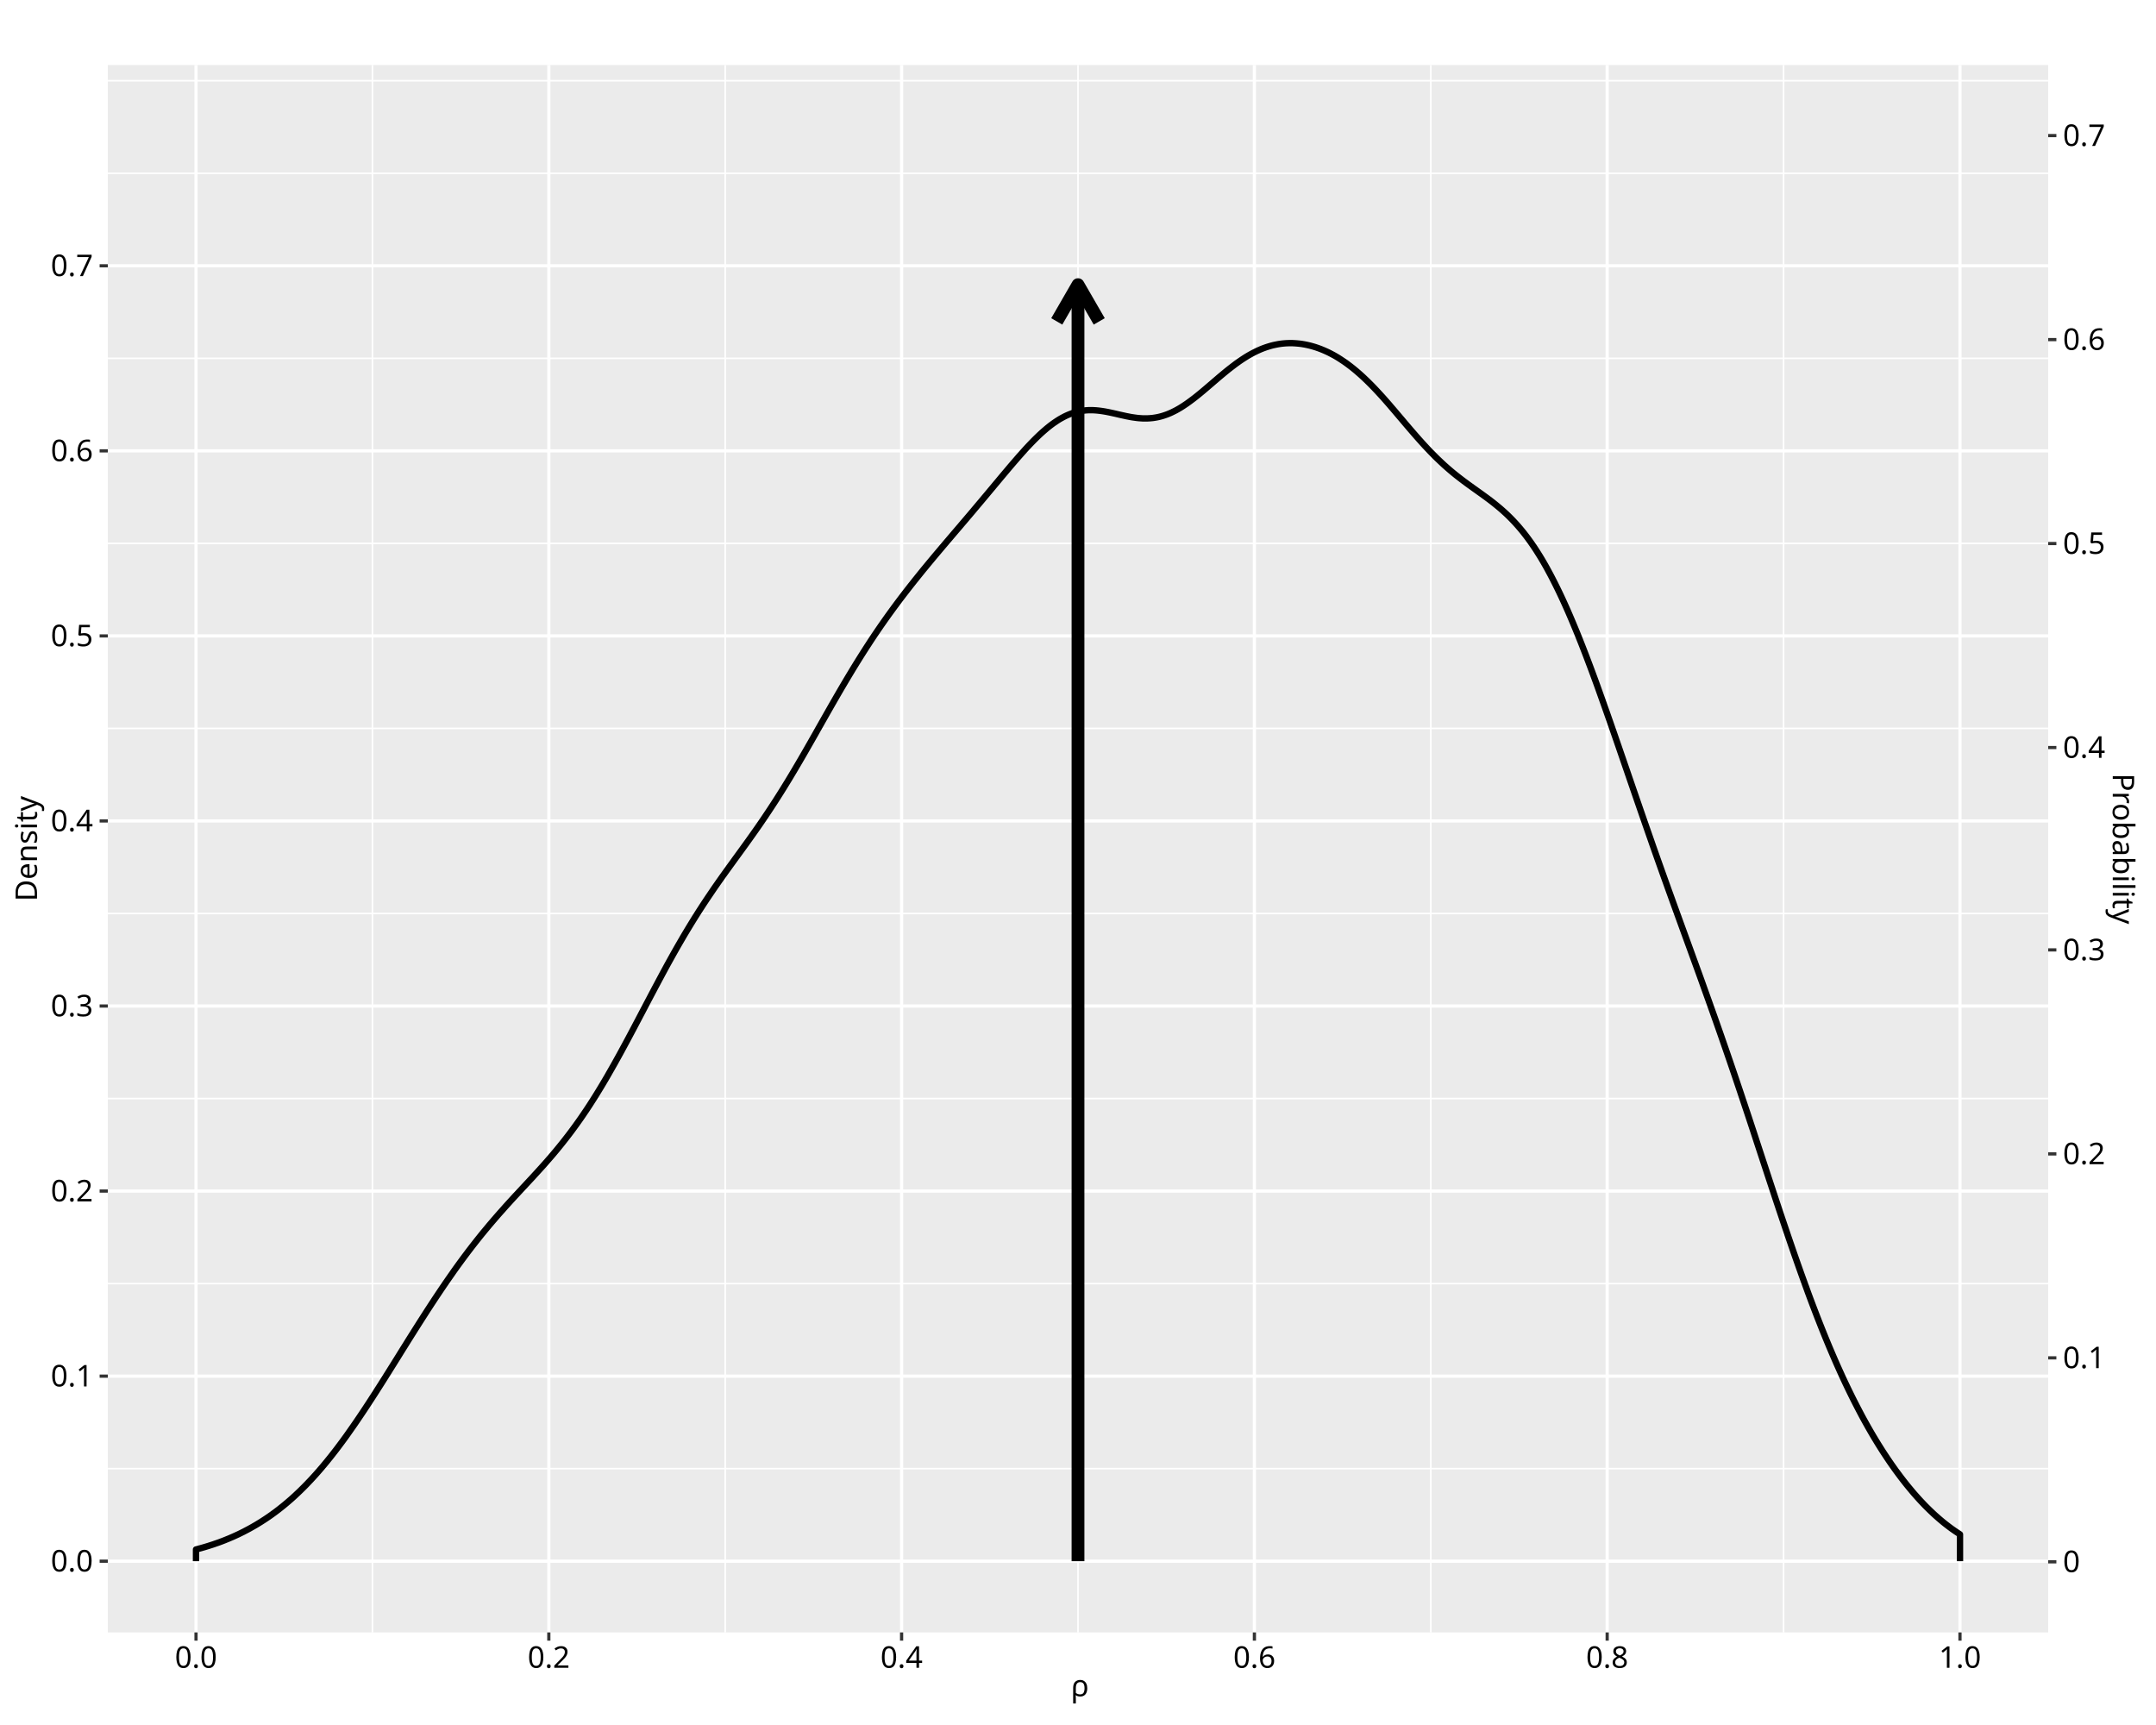
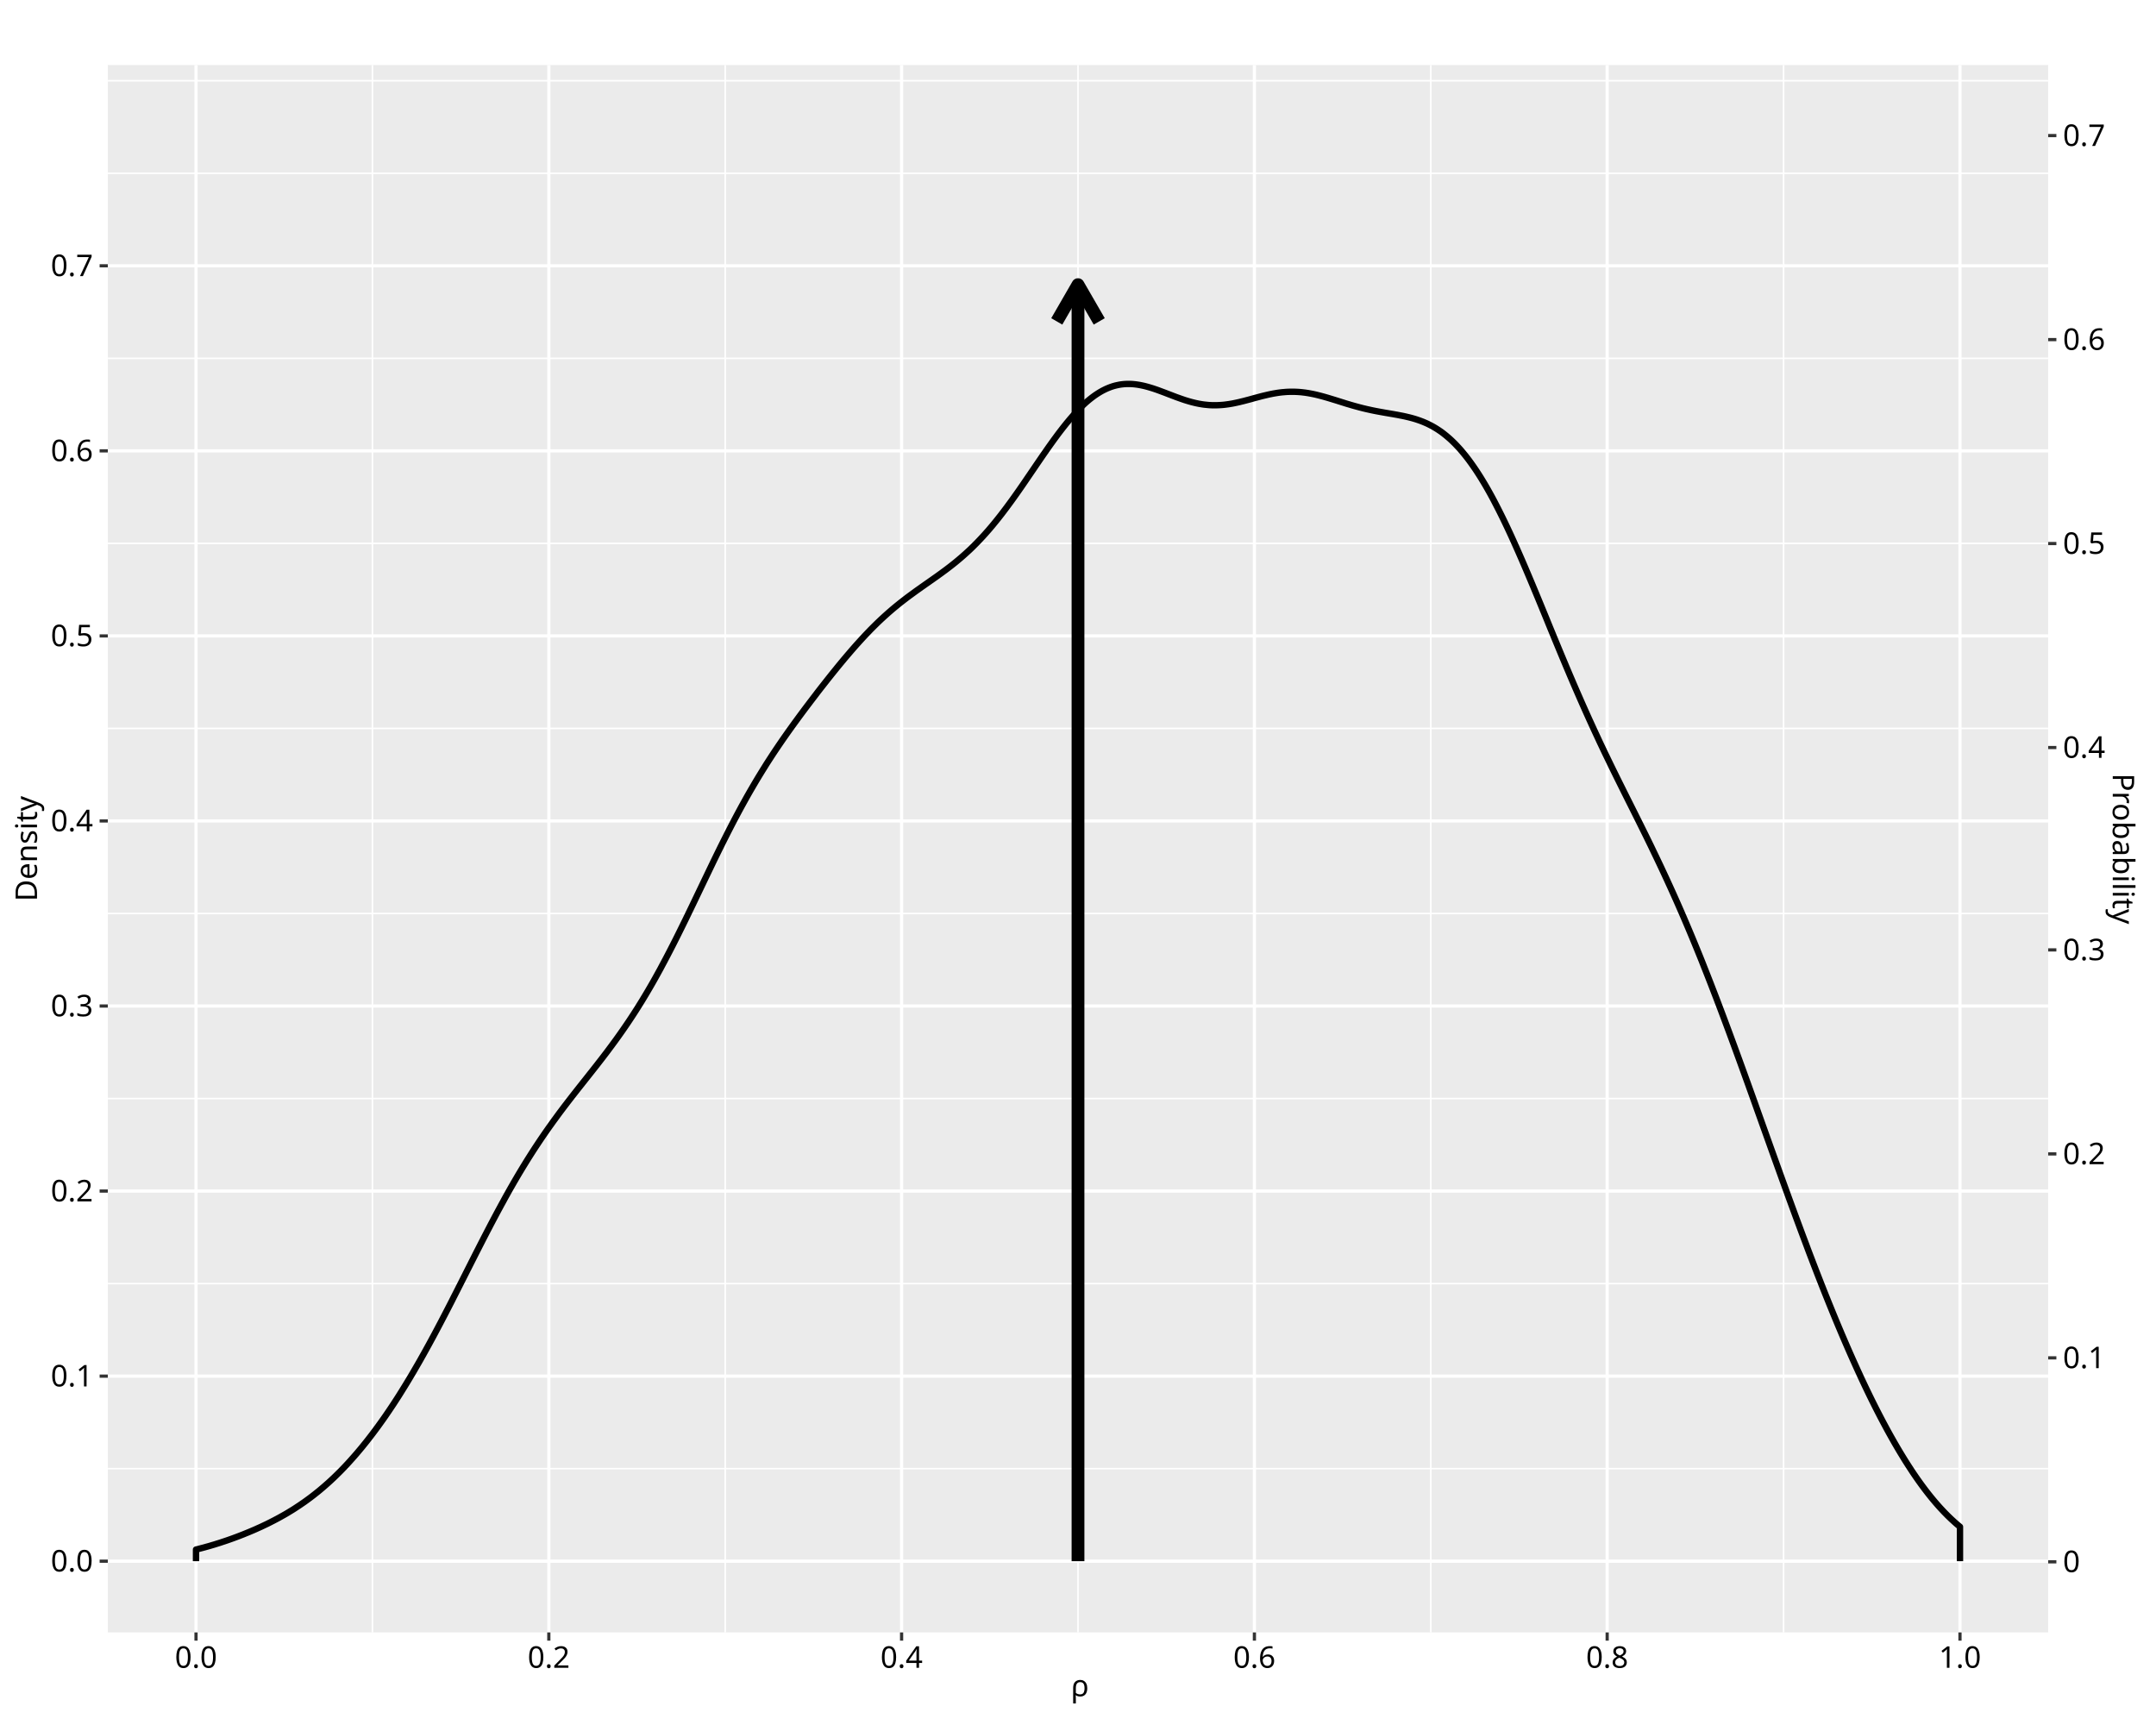
<svg xmlns="http://www.w3.org/2000/svg" class="svglite" data-engine-version="2.0" width="720.00pt" height="576.00pt" viewBox="0 0 720.00 576.00">
  <defs>
    <style type="text/css">
    .svglite line, .svglite polyline, .svglite polygon, .svglite path, .svglite rect, .svglite circle {
      fill: none;
      stroke: #000000;
      stroke-linecap: round;
      stroke-linejoin: round;
      stroke-miterlimit: 10.00;
    }
  </style>
  </defs>
  <rect width="100%" height="100%" style="stroke: none; fill: #FFFFFF;" />
  <defs>
    <clipPath id="cpMC4wMHw3MjAuMDB8MC4wMHw1NzYuMDA=">
      <rect x="0.00" y="0.00" width="720.00" height="576.00" />
    </clipPath>
  </defs>
  <g clip-path="url(#cpMC4wMHw3MjAuMDB8MC4wMHw1NzYuMDA=)">
    <rect x="0.00" y="0.00" width="720.00" height="576.00" style="stroke-width: 1.07; stroke: #FFFFFF; fill: #FFFFFF;" />
  </g>
  <defs>
    <clipPath id="cpMzYuMDF8NjgzLjk5fDIxLjcxfDU0NS4wOQ==">
      <rect x="36.01" y="21.71" width="647.98" height="523.38" />
    </clipPath>
  </defs>
  <g clip-path="url(#cpMzYuMDF8NjgzLjk5fDIxLjcxfDU0NS4wOQ==)">
    <rect x="36.01" y="21.71" width="647.98" height="523.38" style="stroke-width: 1.07; stroke: none; fill: #EBEBEB;" />
    <polyline points="36.01,490.40 683.99,490.40 " style="stroke-width: 0.53; stroke: #FFFFFF; stroke-linecap: butt;" />
    <polyline points="36.01,428.61 683.99,428.61 " style="stroke-width: 0.53; stroke: #FFFFFF; stroke-linecap: butt;" />
    <polyline points="36.01,366.82 683.99,366.82 " style="stroke-width: 0.53; stroke: #FFFFFF; stroke-linecap: butt;" />
    <polyline points="36.01,305.03 683.99,305.03 " style="stroke-width: 0.53; stroke: #FFFFFF; stroke-linecap: butt;" />
    <polyline points="36.01,243.23 683.99,243.23 " style="stroke-width: 0.53; stroke: #FFFFFF; stroke-linecap: butt;" />
    <polyline points="36.01,181.44 683.99,181.44 " style="stroke-width: 0.53; stroke: #FFFFFF; stroke-linecap: butt;" />
    <polyline points="36.01,119.65 683.99,119.65 " style="stroke-width: 0.53; stroke: #FFFFFF; stroke-linecap: butt;" />
    <polyline points="36.01,57.86 683.99,57.86 " style="stroke-width: 0.53; stroke: #FFFFFF; stroke-linecap: butt;" />
    <polyline points="36.01,26.96 683.99,26.96 " style="stroke-width: 0.53; stroke: #FFFFFF; stroke-linecap: butt;" />
    <polyline points="124.37,545.09 124.37,21.71 " style="stroke-width: 0.53; stroke: #FFFFFF; stroke-linecap: butt;" />
    <polyline points="242.19,545.09 242.19,21.71 " style="stroke-width: 0.53; stroke: #FFFFFF; stroke-linecap: butt;" />
    <polyline points="360.00,545.09 360.00,21.71 " style="stroke-width: 0.53; stroke: #FFFFFF; stroke-linecap: butt;" />
    <polyline points="477.81,545.09 477.81,21.71 " style="stroke-width: 0.53; stroke: #FFFFFF; stroke-linecap: butt;" />
    <polyline points="595.63,545.09 595.63,21.71 " style="stroke-width: 0.53; stroke: #FFFFFF; stroke-linecap: butt;" />
    <polyline points="36.01,521.30 683.99,521.30 " style="stroke-width: 1.07; stroke: #FFFFFF; stroke-linecap: butt;" />
    <polyline points="36.01,459.51 683.99,459.51 " style="stroke-width: 1.07; stroke: #FFFFFF; stroke-linecap: butt;" />
    <polyline points="36.01,397.71 683.99,397.71 " style="stroke-width: 1.07; stroke: #FFFFFF; stroke-linecap: butt;" />
    <polyline points="36.01,335.92 683.99,335.92 " style="stroke-width: 1.07; stroke: #FFFFFF; stroke-linecap: butt;" />
    <polyline points="36.01,274.13 683.99,274.13 " style="stroke-width: 1.07; stroke: #FFFFFF; stroke-linecap: butt;" />
    <polyline points="36.01,212.34 683.99,212.34 " style="stroke-width: 1.07; stroke: #FFFFFF; stroke-linecap: butt;" />
    <polyline points="36.01,150.55 683.99,150.55 " style="stroke-width: 1.07; stroke: #FFFFFF; stroke-linecap: butt;" />
    <polyline points="36.01,88.75 683.99,88.75 " style="stroke-width: 1.07; stroke: #FFFFFF; stroke-linecap: butt;" />
    <polyline points="65.46,545.09 65.46,21.71 " style="stroke-width: 1.07; stroke: #FFFFFF; stroke-linecap: butt;" />
    <polyline points="183.28,545.09 183.28,21.71 " style="stroke-width: 1.07; stroke: #FFFFFF; stroke-linecap: butt;" />
    <polyline points="301.09,545.09 301.09,21.71 " style="stroke-width: 1.07; stroke: #FFFFFF; stroke-linecap: butt;" />
    <polyline points="418.91,545.09 418.91,21.71 " style="stroke-width: 1.07; stroke: #FFFFFF; stroke-linecap: butt;" />
    <polyline points="536.72,545.09 536.72,21.71 " style="stroke-width: 1.07; stroke: #FFFFFF; stroke-linecap: butt;" />
    <polyline points="654.54,545.09 654.54,21.71 " style="stroke-width: 1.07; stroke: #FFFFFF; stroke-linecap: butt;" />
-     <polyline points="65.46,521.30 65.46,517.38 66.05,517.23 66.64,517.07 67.23,516.91 67.82,516.74 68.41,516.57 69.00,516.39 69.59,516.21 70.18,516.02 70.77,515.83 71.36,515.64 71.95,515.43 72.54,515.23 73.13,515.02 73.72,514.80 74.31,514.58 74.90,514.35 75.49,514.11 76.08,513.87 76.67,513.63 77.26,513.37 77.85,513.12 78.44,512.85 79.03,512.58 79.62,512.31 80.21,512.02 80.80,511.73 81.39,511.44 81.97,511.13 82.56,510.82 83.15,510.51 83.74,510.18 84.33,509.85 84.92,509.51 85.51,509.17 86.10,508.81 86.69,508.45 87.28,508.08 87.87,507.70 88.46,507.32 89.05,506.93 89.64,506.53 90.23,506.12 90.82,505.70 91.41,505.27 92.00,504.84 92.59,504.39 93.18,503.94 93.77,503.47 94.36,503.00 94.95,502.52 95.54,502.03 96.13,501.53 96.72,501.02 97.31,500.51 97.90,499.98 98.49,499.44 99.07,498.89 99.66,498.34 100.25,497.77 100.84,497.19 101.43,496.61 102.02,496.01 102.61,495.40 103.20,494.78 103.79,494.16 104.38,493.52 104.97,492.87 105.56,492.22 106.15,491.55 106.74,490.87 107.33,490.19 107.92,489.49 108.51,488.78 109.10,488.07 109.69,487.34 110.28,486.61 110.87,485.86 111.46,485.11 112.05,484.35 112.64,483.58 113.23,482.79 113.82,482.00 114.41,481.21 115.00,480.40 115.59,479.59 116.18,478.76 116.76,477.93 117.35,477.09 117.94,476.25 118.53,475.40 119.12,474.54 119.71,473.67 120.30,472.80 120.89,471.92 121.48,471.04 122.07,470.15 122.66,469.25 123.25,468.35 123.84,467.44 124.43,466.53 125.02,465.62 125.61,464.70 126.20,463.77 126.79,462.85 127.38,461.92 127.97,460.99 128.56,460.05 129.15,459.11 129.74,458.18 130.33,457.23 130.92,456.29 131.51,455.35 132.10,454.40 132.69,453.46 133.28,452.51 133.86,451.57 134.45,450.62 135.04,449.68 135.63,448.74 136.22,447.79 136.81,446.85 137.40,445.91 137.99,444.98 138.58,444.04 139.17,443.11 139.76,442.18 140.35,441.25 140.94,440.33 141.53,439.41 142.12,438.49 142.71,437.57 143.30,436.67 143.89,435.76 144.48,434.86 145.07,433.96 145.66,433.07 146.25,432.19 146.84,431.31 147.43,430.43 148.02,429.56 148.61,428.69 149.20,427.84 149.79,426.98 150.38,426.14 150.97,425.30 151.55,424.46 152.14,423.63 152.73,422.81 153.32,422.00 153.91,421.19 154.50,420.39 155.09,419.59 155.68,418.81 156.27,418.02 156.86,417.25 157.45,416.48 158.04,415.72 158.63,414.97 159.22,414.22 159.81,413.48 160.40,412.74 160.99,412.01 161.58,411.29 162.17,410.58 162.76,409.87 163.35,409.16 163.94,408.47 164.53,407.78 165.12,407.09 165.71,406.41 166.30,405.73 166.89,405.06 167.48,404.40 168.07,403.74 168.65,403.08 169.24,402.42 169.83,401.78 170.42,401.13 171.01,400.48 171.60,399.84 172.19,399.20 172.78,398.57 173.37,397.93 173.96,397.30 174.55,396.66 175.14,396.03 175.73,395.39 176.32,394.76 176.91,394.12 177.50,393.49 178.09,392.85 178.68,392.20 179.27,391.56 179.86,390.91 180.45,390.26 181.04,389.61 181.63,388.95 182.22,388.28 182.81,387.61 183.40,386.93 183.99,386.25 184.58,385.56 185.17,384.86 185.76,384.16 186.34,383.45 186.93,382.73 187.52,382.00 188.11,381.26 188.70,380.51 189.29,379.75 189.88,378.99 190.47,378.21 191.06,377.42 191.65,376.62 192.24,375.81 192.83,374.99 193.42,374.16 194.01,373.32 194.60,372.46 195.19,371.59 195.78,370.72 196.37,369.83 196.96,368.93 197.55,368.01 198.14,367.09 198.73,366.16 199.32,365.21 199.91,364.25 200.50,363.28 201.09,362.30 201.68,361.31 202.27,360.31 202.86,359.30 203.44,358.28 204.03,357.25 204.62,356.21 205.21,355.17 205.80,354.11 206.39,353.05 206.98,351.98 207.57,350.90 208.16,349.81 208.75,348.72 209.34,347.63 209.93,346.53 210.52,345.42 211.11,344.31 211.70,343.20 212.29,342.08 212.88,340.96 213.47,339.84 214.06,338.72 214.65,337.60 215.24,336.47 215.83,335.35 216.42,334.23 217.01,333.11 217.60,331.99 218.19,330.88 218.78,329.76 219.37,328.66 219.96,327.55 220.55,326.45 221.13,325.36 221.72,324.27 222.31,323.18 222.90,322.10 223.49,321.03 224.08,319.97 224.67,318.91 225.26,317.86 225.85,316.82 226.44,315.79 227.03,314.77 227.62,313.75 228.21,312.74 228.80,311.74 229.39,310.76 229.98,309.78 230.57,308.81 231.16,307.85 231.75,306.89 232.34,305.95 232.93,305.02 233.52,304.09 234.11,303.18 234.70,302.27 235.29,301.37 235.88,300.48 236.47,299.60 237.06,298.73 237.65,297.86 238.23,297.00 238.82,296.14 239.41,295.30 240.00,294.45 240.59,293.62 241.18,292.78 241.77,291.96 242.36,291.13 242.95,290.31 243.54,289.50 244.13,288.68 244.72,287.87 245.31,287.05 245.90,286.24 246.49,285.43 247.08,284.62 247.67,283.81 248.26,282.99 248.85,282.18 249.44,281.36 250.03,280.54 250.62,279.71 251.21,278.88 251.80,278.05 252.39,277.21 252.98,276.37 253.57,275.52 254.16,274.66 254.75,273.80 255.34,272.93 255.92,272.06 256.51,271.18 257.10,270.29 257.69,269.39 258.28,268.49 258.87,267.58 259.46,266.66 260.05,265.73 260.64,264.80 261.23,263.86 261.82,262.91 262.41,261.95 263.00,260.99 263.59,260.02 264.18,259.04 264.77,258.05 265.36,257.06 265.95,256.06 266.54,255.06 267.13,254.05 267.72,253.04 268.31,252.02 268.90,251.00 269.49,249.97 270.08,248.94 270.67,247.91 271.26,246.87 271.85,245.84 272.44,244.80 273.02,243.76 273.61,242.72 274.20,241.68 274.79,240.64 275.38,239.60 275.97,238.56 276.56,237.52 277.15,236.49 277.74,235.45 278.33,234.43 278.92,233.40 279.51,232.38 280.10,231.36 280.69,230.35 281.28,229.34 281.87,228.34 282.46,227.34 283.05,226.35 283.64,225.37 284.23,224.39 284.82,223.41 285.41,222.45 286.00,221.49 286.59,220.54 287.18,219.60 287.77,218.66 288.36,217.73 288.95,216.81 289.54,215.89 290.13,214.99 290.71,214.09 291.30,213.20 291.89,212.31 292.48,211.44 293.07,210.57 293.66,209.71 294.25,208.85 294.84,208.01 295.43,207.17 296.02,206.34 296.61,205.51 297.20,204.69 297.79,203.88 298.38,203.07 298.97,202.27 299.56,201.48 300.15,200.69 300.74,199.91 301.33,199.13 301.92,198.36 302.51,197.60 303.10,196.84 303.69,196.08 304.28,195.33 304.87,194.59 305.46,193.84 306.05,193.11 306.64,192.37 307.23,191.64 307.81,190.92 308.40,190.19 308.99,189.48 309.58,188.76 310.17,188.05 310.76,187.34 311.35,186.63 311.94,185.92 312.53,185.22 313.12,184.52 313.71,183.82 314.30,183.12 314.89,182.42 315.48,181.73 316.07,181.03 316.66,180.34 317.25,179.65 317.84,178.95 318.43,178.26 319.02,177.57 319.61,176.88 320.20,176.19 320.79,175.50 321.38,174.80 321.97,174.11 322.56,173.42 323.15,172.72 323.74,172.03 324.33,171.33 324.92,170.64 325.50,169.94 326.09,169.24 326.68,168.54 327.27,167.84 327.86,167.14 328.45,166.43 329.04,165.73 329.63,165.03 330.22,164.32 330.81,163.61 331.40,162.91 331.99,162.20 332.58,161.49 333.17,160.79 333.76,160.08 334.35,159.37 334.94,158.67 335.53,157.97 336.12,157.27 336.71,156.57 337.30,155.87 337.89,155.18 338.48,154.49 339.07,153.81 339.66,153.13 340.25,152.45 340.84,151.79 341.43,151.12 342.02,150.47 342.60,149.82 343.19,149.19 343.78,148.56 344.37,147.94 344.96,147.34 345.55,146.74 346.14,146.16 346.73,145.59 347.32,145.03 347.91,144.49 348.50,143.97 349.09,143.46 349.68,142.96 350.27,142.48 350.86,142.02 351.45,141.58 352.04,141.16 352.63,140.76 353.22,140.37 353.81,140.00 354.40,139.66 354.99,139.34 355.58,139.03 356.17,138.75 356.76,138.49 357.35,138.25 357.94,138.03 358.53,137.83 359.12,137.66 359.71,137.50 360.29,137.36 360.88,137.25 361.47,137.16 362.06,137.08 362.65,137.02 363.24,136.98 363.83,136.96 364.42,136.96 365.01,136.97 365.60,137.00 366.19,137.04 366.78,137.10 367.37,137.17 367.96,137.25 368.55,137.34 369.14,137.44 369.73,137.55 370.32,137.67 370.91,137.79 371.50,137.92 372.09,138.05 372.68,138.18 373.27,138.32 373.86,138.46 374.45,138.59 375.04,138.72 375.63,138.85 376.22,138.98 376.81,139.09 377.40,139.21 377.98,139.31 378.57,139.40 379.16,139.48 379.75,139.56 380.34,139.62 380.93,139.66 381.52,139.70 382.11,139.71 382.70,139.71 383.29,139.70 383.88,139.67 384.47,139.62 385.06,139.56 385.65,139.47 386.24,139.37 386.83,139.25 387.42,139.11 388.01,138.95 388.60,138.77 389.19,138.57 389.78,138.36 390.37,138.12 390.96,137.87 391.55,137.59 392.14,137.30 392.73,137.00 393.32,136.67 393.91,136.33 394.50,135.97 395.08,135.60 395.67,135.21 396.26,134.81 396.85,134.39 397.44,133.96 398.03,133.52 398.62,133.08 399.21,132.62 399.80,132.15 400.39,131.67 400.98,131.19 401.57,130.70 402.16,130.20 402.75,129.70 403.34,129.20 403.93,128.69 404.52,128.19 405.11,127.68 405.70,127.17 406.29,126.67 406.88,126.16 407.47,125.66 408.06,125.17 408.65,124.68 409.24,124.19 409.83,123.71 410.42,123.24 411.01,122.78 411.60,122.33 412.19,121.88 412.77,121.44 413.36,121.02 413.95,120.60 414.54,120.20 415.13,119.81 415.72,119.43 416.31,119.06 416.90,118.71 417.49,118.37 418.08,118.05 418.67,117.74 419.26,117.44 419.85,117.15 420.44,116.89 421.03,116.63 421.62,116.39 422.21,116.17 422.80,115.96 423.39,115.77 423.98,115.59 424.57,115.42 425.16,115.27 425.75,115.14 426.34,115.02 426.93,114.91 427.52,114.82 428.11,114.74 428.70,114.68 429.29,114.63 429.87,114.60 430.46,114.58 431.05,114.58 431.64,114.58 432.23,114.61 432.82,114.65 433.41,114.70 434.00,114.76 434.59,114.83 435.18,114.93 435.77,115.03 436.36,115.15 436.95,115.28 437.54,115.42 438.13,115.58 438.72,115.75 439.31,115.93 439.90,116.13 440.49,116.34 441.08,116.56 441.67,116.80 442.26,117.05 442.85,117.31 443.44,117.58 444.03,117.87 444.62,118.18 445.21,118.49 445.80,118.82 446.39,119.16 446.98,119.52 447.56,119.89 448.15,120.28 448.74,120.67 449.33,121.08 449.92,121.51 450.51,121.95 451.10,122.40 451.69,122.86 452.28,123.34 452.87,123.83 453.46,124.34 454.05,124.85 454.64,125.38 455.23,125.92 455.82,126.48 456.41,127.04 457.00,127.62 457.59,128.21 458.18,128.80 458.77,129.41 459.36,130.03 459.95,130.66 460.54,131.30 461.13,131.94 461.72,132.59 462.31,133.25 462.90,133.92 463.49,134.59 464.08,135.27 464.66,135.96 465.25,136.64 465.84,137.33 466.43,138.03 467.02,138.72 467.61,139.42 468.20,140.11 468.79,140.81 469.38,141.51 469.97,142.20 470.56,142.89 471.15,143.58 471.74,144.26 472.33,144.94 472.92,145.62 473.51,146.29 474.10,146.95 474.69,147.61 475.28,148.26 475.87,148.90 476.46,149.54 477.05,150.16 477.64,150.78 478.23,151.38 478.82,151.98 479.41,152.57 480.00,153.15 480.59,153.71 481.18,154.27 481.77,154.82 482.35,155.36 482.94,155.88 483.53,156.40 484.12,156.91 484.71,157.41 485.30,157.90 485.89,158.38 486.48,158.85 487.07,159.31 487.66,159.77 488.25,160.22 488.84,160.67 489.43,161.10 490.02,161.54 490.61,161.97 491.20,162.39 491.79,162.82 492.38,163.24 492.97,163.66 493.56,164.08 494.15,164.50 494.74,164.92 495.33,165.35 495.92,165.78 496.51,166.21 497.10,166.65 497.69,167.09 498.28,167.55 498.87,168.01 499.45,168.48 500.04,168.96 500.63,169.45 501.22,169.95 501.81,170.47 502.40,171.00 502.99,171.54 503.58,172.10 504.17,172.68 504.76,173.28 505.35,173.89 505.94,174.52 506.53,175.17 507.12,175.84 507.71,176.53 508.30,177.24 508.89,177.97 509.48,178.73 510.07,179.51 510.66,180.31 511.25,181.13 511.84,181.98 512.43,182.85 513.02,183.75 513.61,184.68 514.20,185.62 514.79,186.59 515.38,187.59 515.97,188.61 516.56,189.66 517.14,190.73 517.73,191.82 518.32,192.95 518.91,194.10 519.50,195.27 520.09,196.46 520.68,197.68 521.27,198.92 521.86,200.19 522.45,201.48 523.04,202.79 523.63,204.12 524.22,205.48 524.81,206.86 525.40,208.26 525.99,209.68 526.58,211.11 527.17,212.57 527.76,214.05 528.35,215.54 528.94,217.06 529.53,218.58 530.12,220.13 530.71,221.69 531.30,223.26 531.89,224.85 532.48,226.45 533.07,228.06 533.66,229.69 534.24,231.32 534.83,232.97 535.42,234.63 536.01,236.29 536.60,237.96 537.19,239.65 537.78,241.33 538.37,243.02 538.96,244.72 539.55,246.43 540.14,248.13 540.73,249.84 541.32,251.56 541.91,253.27 542.50,254.99 543.09,256.70 543.68,258.42 544.27,260.14 544.86,261.85 545.45,263.57 546.04,265.28 546.63,266.99 547.22,268.70 547.81,270.41 548.40,272.11 548.99,273.81 549.58,275.51 550.17,277.20 550.76,278.89 551.35,280.57 551.93,282.25 552.52,283.93 553.11,285.60 553.70,287.27 554.29,288.93 554.88,290.59 555.47,292.24 556.06,293.89 556.65,295.53 557.24,297.18 557.83,298.81 558.42,300.45 559.01,302.08 559.60,303.71 560.19,305.34 560.78,306.96 561.37,308.59 561.96,310.21 562.55,311.83 563.14,313.45 563.73,315.07 564.32,316.69 564.91,318.31 565.50,319.94 566.09,321.56 566.68,323.19 567.27,324.81 567.86,326.44 568.45,328.08 569.03,329.72 569.62,331.36 570.21,333.00 570.80,334.65 571.39,336.31 571.98,337.97 572.57,339.63 573.16,341.30 573.75,342.98 574.34,344.66 574.93,346.35 575.52,348.05 576.11,349.75 576.70,351.46 577.29,353.17 577.88,354.89 578.47,356.62 579.06,358.35 579.65,360.09 580.24,361.84 580.83,363.59 581.42,365.35 582.01,367.11 582.60,368.88 583.19,370.65 583.78,372.42 584.37,374.20 584.96,375.99 585.55,377.78 586.14,379.57 586.72,381.36 587.31,383.15 587.90,384.95 588.49,386.74 589.08,388.54 589.67,390.33 590.26,392.13 590.85,393.92 591.44,395.71 592.03,397.49 592.62,399.28 593.21,401.06 593.80,402.83 594.39,404.60 594.98,406.36 595.57,408.12 596.16,409.86 596.75,411.60 597.34,413.34 597.93,415.06 598.52,416.77 599.11,418.48 599.70,420.17 600.29,421.85 600.88,423.52 601.47,425.18 602.06,426.82 602.65,428.45 603.24,430.07 603.82,431.68 604.41,433.27 605.00,434.84 605.59,436.40 606.18,437.95 606.77,439.48 607.36,440.99 607.95,442.49 608.54,443.97 609.13,445.43 609.72,446.88 610.31,448.31 610.90,449.73 611.49,451.12 612.08,452.50 612.67,453.87 613.26,455.22 613.85,456.54 614.44,457.85 615.03,459.15 615.62,460.43 616.21,461.69 616.80,462.93 617.39,464.15 617.98,465.36 618.57,466.56 619.16,467.73 619.75,468.89 620.34,470.03 620.93,471.16 621.51,472.27 622.10,473.37 622.69,474.44 623.28,475.50 623.87,476.55 624.46,477.58 625.05,478.60 625.64,479.60 626.23,480.58 626.82,481.55 627.41,482.51 628.00,483.45 628.59,484.38 629.18,485.29 629.77,486.18 630.36,487.07 630.95,487.94 631.54,488.80 632.13,489.64 632.72,490.47 633.31,491.28 633.90,492.08 634.49,492.87 635.08,493.65 635.67,494.41 636.26,495.16 636.85,495.90 637.44,496.62 638.03,497.33 638.61,498.03 639.20,498.72 639.79,499.39 640.38,500.05 640.97,500.70 641.56,501.34 642.15,501.96 642.74,502.58 643.33,503.18 643.92,503.76 644.51,504.34 645.10,504.90 645.69,505.46 646.28,506.00 646.87,506.52 647.46,507.04 648.05,507.54 648.64,508.04 649.23,508.52 649.82,508.99 650.41,509.44 651.00,509.89 651.59,510.33 652.18,510.75 652.77,511.16 653.36,511.56 653.95,511.95 654.54,512.34 654.54,521.30 " style="stroke-width: 2.13; stroke-linecap: butt;" />
+     <polyline points="65.46,521.30 65.46,517.41 66.05,517.27 66.64,517.12 67.23,516.96 67.82,516.81 68.41,516.65 69.00,516.48 69.59,516.32 70.18,516.15 70.77,515.97 71.36,515.80 71.95,515.62 72.54,515.43 73.13,515.25 73.72,515.06 74.31,514.86 74.90,514.67 75.49,514.47 76.08,514.27 76.67,514.06 77.26,513.85 77.85,513.64 78.44,513.42 79.03,513.20 79.62,512.98 80.21,512.75 80.80,512.52 81.39,512.29 81.97,512.05 82.56,511.81 83.15,511.57 83.74,511.32 84.33,511.07 84.92,510.82 85.51,510.56 86.10,510.29 86.69,510.03 87.28,509.76 87.87,509.48 88.46,509.20 89.05,508.92 89.64,508.63 90.23,508.33 90.82,508.03 91.41,507.73 92.00,507.42 92.59,507.11 93.18,506.79 93.77,506.46 94.36,506.13 94.95,505.80 95.54,505.46 96.13,505.11 96.72,504.75 97.31,504.39 97.90,504.03 98.49,503.65 99.07,503.27 99.66,502.88 100.25,502.49 100.84,502.08 101.43,501.68 102.02,501.26 102.61,500.83 103.20,500.40 103.79,499.96 104.38,499.51 104.97,499.05 105.56,498.58 106.15,498.11 106.74,497.63 107.33,497.13 107.92,496.63 108.51,496.12 109.10,495.60 109.69,495.08 110.28,494.54 110.87,493.99 111.46,493.44 112.05,492.87 112.64,492.29 113.23,491.71 113.82,491.12 114.41,490.51 115.00,489.90 115.59,489.27 116.18,488.64 116.76,488.00 117.35,487.34 117.94,486.68 118.53,486.01 119.12,485.33 119.71,484.63 120.30,483.93 120.89,483.22 121.48,482.49 122.07,481.76 122.66,481.02 123.25,480.26 123.84,479.50 124.43,478.73 125.02,477.94 125.61,477.15 126.20,476.35 126.79,475.53 127.38,474.71 127.97,473.88 128.56,473.04 129.15,472.18 129.74,471.32 130.33,470.44 130.92,469.56 131.51,468.67 132.10,467.76 132.69,466.85 133.28,465.93 133.86,465.00 134.45,464.05 135.04,463.10 135.63,462.14 136.22,461.17 136.81,460.19 137.40,459.20 137.99,458.20 138.58,457.19 139.17,456.17 139.76,455.15 140.35,454.12 140.94,453.07 141.53,452.02 142.12,450.96 142.71,449.89 143.30,448.82 143.89,447.73 144.48,446.64 145.07,445.55 145.66,444.44 146.25,443.33 146.84,442.21 147.43,441.09 148.02,439.96 148.61,438.83 149.20,437.69 149.79,436.55 150.38,435.40 150.97,434.25 151.55,433.09 152.14,431.94 152.73,430.78 153.32,429.61 153.91,428.45 154.50,427.28 155.09,426.12 155.68,424.95 156.27,423.78 156.86,422.62 157.45,421.45 158.04,420.29 158.63,419.12 159.22,417.96 159.81,416.81 160.40,415.65 160.99,414.50 161.58,413.35 162.17,412.21 162.76,411.07 163.35,409.94 163.94,408.81 164.53,407.69 165.12,406.58 165.71,405.47 166.30,404.37 166.89,403.28 167.48,402.19 168.07,401.12 168.65,400.05 169.24,398.99 169.83,397.93 170.42,396.89 171.01,395.86 171.60,394.83 172.19,393.82 172.78,392.81 173.37,391.81 173.96,390.83 174.55,389.85 175.14,388.89 175.73,387.93 176.32,386.98 176.91,386.05 177.50,385.12 178.09,384.20 178.68,383.29 179.27,382.40 179.86,381.51 180.45,380.63 181.04,379.76 181.63,378.90 182.22,378.04 182.81,377.20 183.40,376.36 183.99,375.54 184.58,374.71 185.17,373.90 185.76,373.10 186.34,372.30 186.93,371.50 187.52,370.72 188.11,369.93 188.70,369.16 189.29,368.39 189.88,367.62 190.47,366.86 191.06,366.10 191.65,365.34 192.24,364.59 192.83,363.84 193.42,363.09 194.01,362.35 194.60,361.60 195.19,360.86 195.78,360.11 196.37,359.37 196.96,358.62 197.55,357.88 198.14,357.13 198.73,356.38 199.32,355.63 199.91,354.87 200.50,354.11 201.09,353.35 201.68,352.58 202.27,351.81 202.86,351.03 203.44,350.25 204.03,349.46 204.62,348.66 205.21,347.86 205.80,347.05 206.39,346.23 206.98,345.40 207.57,344.56 208.16,343.72 208.75,342.86 209.34,342.00 209.93,341.13 210.52,340.24 211.11,339.35 211.70,338.44 212.29,337.53 212.88,336.60 213.47,335.66 214.06,334.71 214.65,333.75 215.24,332.77 215.83,331.79 216.42,330.79 217.01,329.78 217.60,328.76 218.19,327.73 218.78,326.68 219.37,325.62 219.96,324.55 220.55,323.48 221.13,322.38 221.72,321.28 222.31,320.17 222.90,319.05 223.49,317.91 224.08,316.77 224.67,315.62 225.26,314.46 225.85,313.29 226.44,312.11 227.03,310.92 227.62,309.73 228.21,308.53 228.80,307.33 229.39,306.12 229.98,304.90 230.57,303.68 231.16,302.46 231.75,301.23 232.34,300.00 232.93,298.77 233.52,297.54 234.11,296.31 234.70,295.08 235.29,293.84 235.88,292.62 236.47,291.39 237.06,290.16 237.65,288.94 238.23,287.73 238.82,286.52 239.41,285.31 240.00,284.11 240.59,282.91 241.18,281.73 241.77,280.55 242.36,279.38 242.95,278.21 243.54,277.06 244.13,275.91 244.72,274.77 245.31,273.65 245.90,272.53 246.49,271.42 247.08,270.33 247.67,269.24 248.26,268.17 248.85,267.11 249.44,266.05 250.03,265.01 250.62,263.98 251.21,262.97 251.80,261.96 252.39,260.96 252.98,259.97 253.57,259.00 254.16,258.04 254.75,257.08 255.34,256.14 255.92,255.20 256.51,254.28 257.10,253.37 257.69,252.46 258.28,251.56 258.87,250.67 259.46,249.80 260.05,248.92 260.64,248.06 261.23,247.20 261.82,246.35 262.41,245.51 263.00,244.67 263.59,243.84 264.18,243.02 264.77,242.20 265.36,241.38 265.95,240.58 266.54,239.77 267.13,238.97 267.72,238.17 268.31,237.38 268.90,236.59 269.49,235.81 270.08,235.03 270.67,234.25 271.26,233.48 271.85,232.71 272.44,231.94 273.02,231.17 273.61,230.41 274.20,229.65 274.79,228.90 275.38,228.15 275.97,227.40 276.56,226.65 277.15,225.91 277.74,225.17 278.33,224.44 278.92,223.71 279.51,222.98 280.10,222.26 280.69,221.54 281.28,220.83 281.87,220.12 282.46,219.42 283.05,218.73 283.64,218.04 284.23,217.35 284.82,216.67 285.41,216.00 286.00,215.33 286.59,214.68 287.18,214.03 287.77,213.38 288.36,212.74 288.95,212.11 289.54,211.49 290.13,210.88 290.71,210.27 291.30,209.68 291.89,209.09 292.48,208.51 293.07,207.93 293.66,207.37 294.25,206.81 294.84,206.27 295.43,205.73 296.02,205.20 296.61,204.67 297.20,204.16 297.79,203.65 298.38,203.15 298.97,202.66 299.56,202.18 300.15,201.70 300.74,201.23 301.33,200.77 301.92,200.31 302.51,199.86 303.10,199.41 303.69,198.97 304.28,198.54 304.87,198.11 305.46,197.68 306.05,197.25 306.64,196.83 307.23,196.42 307.81,196.00 308.40,195.59 308.99,195.17 309.58,194.76 310.17,194.35 310.76,193.93 311.35,193.52 311.94,193.10 312.53,192.69 313.12,192.27 313.71,191.84 314.30,191.42 314.89,190.98 315.48,190.55 316.07,190.11 316.66,189.66 317.25,189.21 317.84,188.75 318.43,188.28 319.02,187.81 319.61,187.32 320.20,186.83 320.79,186.33 321.38,185.82 321.97,185.30 322.56,184.77 323.15,184.23 323.74,183.69 324.33,183.13 324.92,182.55 325.50,181.97 326.09,181.38 326.68,180.77 327.27,180.15 327.86,179.52 328.45,178.88 329.04,178.23 329.63,177.56 330.22,176.89 330.81,176.20 331.40,175.50 331.99,174.78 332.58,174.06 333.17,173.33 333.76,172.58 334.35,171.83 334.94,171.06 335.53,170.28 336.12,169.50 336.71,168.70 337.30,167.90 337.89,167.09 338.48,166.27 339.07,165.44 339.66,164.61 340.25,163.77 340.84,162.92 341.43,162.07 342.02,161.21 342.60,160.36 343.19,159.49 343.78,158.63 344.37,157.76 344.96,156.90 345.55,156.03 346.14,155.16 346.73,154.30 347.32,153.44 347.91,152.58 348.50,151.72 349.09,150.88 349.68,150.03 350.27,149.19 350.86,148.36 351.45,147.54 352.04,146.72 352.63,145.92 353.22,145.12 353.81,144.34 354.40,143.57 354.99,142.81 355.58,142.07 356.17,141.33 356.76,140.62 357.35,139.91 357.94,139.23 358.53,138.56 359.12,137.91 359.71,137.28 360.29,136.66 360.88,136.07 361.47,135.50 362.06,134.94 362.65,134.40 363.24,133.89 363.83,133.40 364.42,132.93 365.01,132.48 365.60,132.05 366.19,131.65 366.78,131.27 367.37,130.91 367.96,130.57 368.55,130.26 369.14,129.97 369.73,129.70 370.32,129.46 370.91,129.23 371.50,129.03 372.09,128.85 372.68,128.70 373.27,128.57 373.86,128.45 374.45,128.36 375.04,128.29 375.63,128.24 376.22,128.21 376.81,128.20 377.40,128.21 377.98,128.23 378.57,128.28 379.16,128.34 379.75,128.42 380.34,128.51 380.93,128.62 381.52,128.74 382.11,128.87 382.70,129.02 383.29,129.18 383.88,129.35 384.47,129.53 385.06,129.71 385.65,129.91 386.24,130.11 386.83,130.32 387.42,130.54 388.01,130.76 388.60,130.98 389.19,131.20 389.78,131.43 390.37,131.66 390.96,131.88 391.55,132.11 392.14,132.33 392.73,132.56 393.32,132.77 393.91,132.98 394.50,133.19 395.08,133.39 395.67,133.59 396.26,133.77 396.85,133.95 397.44,134.12 398.03,134.28 398.62,134.43 399.21,134.57 399.80,134.70 400.39,134.82 400.98,134.92 401.57,135.02 402.16,135.10 402.75,135.16 403.34,135.22 403.93,135.27 404.52,135.30 405.11,135.31 405.70,135.32 406.29,135.31 406.88,135.29 407.47,135.26 408.06,135.22 408.65,135.17 409.24,135.10 409.83,135.02 410.42,134.94 411.01,134.84 411.60,134.74 412.19,134.62 412.77,134.50 413.36,134.37 413.95,134.24 414.54,134.09 415.13,133.95 415.72,133.80 416.31,133.64 416.90,133.49 417.49,133.33 418.08,133.17 418.67,133.00 419.26,132.84 419.85,132.69 420.44,132.53 421.03,132.37 421.62,132.22 422.21,132.08 422.80,131.94 423.39,131.80 423.98,131.67 424.57,131.55 425.16,131.43 425.75,131.33 426.34,131.23 426.93,131.14 427.52,131.06 428.11,130.99 428.70,130.94 429.29,130.89 429.87,130.85 430.46,130.83 431.05,130.81 431.64,130.81 432.23,130.82 432.82,130.84 433.41,130.87 434.00,130.91 434.59,130.96 435.18,131.03 435.77,131.10 436.36,131.19 436.95,131.28 437.54,131.39 438.13,131.50 438.72,131.62 439.31,131.75 439.90,131.89 440.49,132.04 441.08,132.19 441.67,132.35 442.26,132.51 442.85,132.68 443.44,132.85 444.03,133.03 444.62,133.21 445.21,133.39 445.80,133.57 446.39,133.75 446.98,133.94 447.56,134.12 448.15,134.31 448.74,134.49 449.33,134.68 449.92,134.86 450.51,135.03 451.10,135.21 451.69,135.38 452.28,135.55 452.87,135.71 453.46,135.87 454.05,136.03 454.64,136.18 455.23,136.33 455.82,136.47 456.41,136.61 457.00,136.74 457.59,136.87 458.18,137.00 458.77,137.12 459.36,137.24 459.95,137.35 460.54,137.46 461.13,137.57 461.72,137.67 462.31,137.78 462.90,137.88 463.49,137.98 464.08,138.08 464.66,138.18 465.25,138.28 465.84,138.39 466.43,138.49 467.02,138.60 467.61,138.72 468.20,138.83 468.79,138.95 469.38,139.08 469.97,139.22 470.56,139.36 471.15,139.51 471.74,139.67 472.33,139.84 472.92,140.02 473.51,140.22 474.10,140.42 474.69,140.64 475.28,140.87 475.87,141.12 476.46,141.38 477.05,141.66 477.64,141.96 478.23,142.27 478.82,142.60 479.41,142.95 480.00,143.32 480.59,143.71 481.18,144.11 481.77,144.54 482.35,145.00 482.94,145.47 483.53,145.97 484.12,146.48 484.71,147.02 485.30,147.59 485.89,148.17 486.48,148.79 487.07,149.42 487.66,150.07 488.25,150.76 488.84,151.47 489.43,152.20 490.02,152.95 490.61,153.73 491.20,154.54 491.79,155.37 492.38,156.22 492.97,157.09 493.56,157.99 494.15,158.91 494.74,159.86 495.33,160.83 495.92,161.82 496.51,162.83 497.10,163.87 497.69,164.93 498.28,166.01 498.87,167.11 499.45,168.23 500.04,169.37 500.63,170.53 501.22,171.71 501.81,172.90 502.40,174.12 502.99,175.35 503.58,176.60 504.17,177.86 504.76,179.14 505.35,180.44 505.94,181.75 506.53,183.07 507.12,184.40 507.71,185.75 508.30,187.10 508.89,188.47 509.48,189.85 510.07,191.24 510.66,192.63 511.25,194.03 511.84,195.44 512.43,196.86 513.02,198.28 513.61,199.70 514.20,201.13 514.79,202.56 515.38,204.00 515.97,205.43 516.56,206.87 517.14,208.30 517.73,209.74 518.32,211.17 518.91,212.61 519.50,214.04 520.09,215.46 520.68,216.89 521.27,218.31 521.86,219.72 522.45,221.13 523.04,222.54 523.63,223.93 524.22,225.33 524.81,226.71 525.40,228.09 525.99,229.46 526.58,230.82 527.17,232.17 527.76,233.52 528.35,234.86 528.94,236.19 529.53,237.51 530.12,238.82 530.71,240.13 531.30,241.42 531.89,242.71 532.48,243.99 533.07,245.26 533.66,246.52 534.24,247.78 534.83,249.02 535.42,250.26 536.01,251.50 536.60,252.72 537.19,253.94 537.78,255.16 538.37,256.37 538.96,257.57 539.55,258.77 540.14,259.96 540.73,261.15 541.32,262.34 541.91,263.52 542.50,264.71 543.09,265.89 543.68,267.07 544.27,268.24 544.86,269.42 545.45,270.60 546.04,271.78 546.63,272.96 547.22,274.14 547.81,275.33 548.40,276.52 548.99,277.71 549.58,278.90 550.17,280.10 550.76,281.31 551.35,282.52 551.93,283.73 552.52,284.96 553.11,286.18 553.70,287.42 554.29,288.66 554.88,289.91 555.47,291.17 556.06,292.44 556.65,293.71 557.24,295.00 557.83,296.29 558.42,297.59 559.01,298.90 559.60,300.22 560.19,301.55 560.78,302.89 561.37,304.24 561.96,305.60 562.55,306.97 563.14,308.35 563.73,309.74 564.32,311.14 564.91,312.55 565.50,313.97 566.09,315.40 566.68,316.84 567.27,318.29 567.86,319.74 568.45,321.21 569.03,322.69 569.62,324.18 570.21,325.67 570.80,327.18 571.39,328.69 571.98,330.22 572.57,331.75 573.16,333.28 573.75,334.83 574.34,336.38 574.93,337.94 575.52,339.51 576.11,341.09 576.70,342.67 577.29,344.25 577.88,345.85 578.47,347.45 579.06,349.05 579.65,350.66 580.24,352.28 580.83,353.89 581.42,355.52 582.01,357.14 582.60,358.77 583.19,360.41 583.78,362.05 584.37,363.69 584.96,365.33 585.55,366.97 586.14,368.62 586.72,370.26 587.31,371.91 587.90,373.56 588.49,375.21 589.08,376.86 589.67,378.51 590.26,380.16 590.85,381.81 591.44,383.46 592.03,385.10 592.62,386.75 593.21,388.39 593.80,390.03 594.39,391.67 594.98,393.31 595.57,394.94 596.16,396.57 596.75,398.19 597.34,399.82 597.93,401.43 598.52,403.04 599.11,404.65 599.70,406.26 600.29,407.85 600.88,409.44 601.47,411.03 602.06,412.61 602.65,414.18 603.24,415.75 603.82,417.31 604.41,418.87 605.00,420.41 605.59,421.95 606.18,423.48 606.77,425.01 607.36,426.52 607.95,428.03 608.54,429.53 609.13,431.02 609.72,432.50 610.31,433.97 610.90,435.43 611.49,436.88 612.08,438.33 612.67,439.76 613.26,441.19 613.85,442.60 614.44,444.00 615.03,445.40 615.62,446.78 616.21,448.15 616.80,449.52 617.39,450.87 617.98,452.21 618.57,453.54 619.16,454.85 619.75,456.16 620.34,457.46 620.93,458.74 621.51,460.01 622.10,461.27 622.69,462.52 623.28,463.76 623.87,464.98 624.46,466.20 625.05,467.40 625.64,468.58 626.23,469.76 626.82,470.92 627.41,472.07 628.00,473.21 628.59,474.33 629.18,475.44 629.77,476.54 630.36,477.63 630.95,478.70 631.54,479.76 632.13,480.80 632.72,481.84 633.31,482.85 633.90,483.86 634.49,484.85 635.08,485.82 635.67,486.79 636.26,487.74 636.85,488.67 637.44,489.59 638.03,490.49 638.61,491.38 639.20,492.26 639.79,493.12 640.38,493.97 640.97,494.80 641.56,495.62 642.15,496.42 642.74,497.21 643.33,497.98 643.92,498.74 644.51,499.48 645.10,500.21 645.69,500.92 646.28,501.62 646.87,502.30 647.46,502.97 648.05,503.62 648.64,504.25 649.23,504.88 649.82,505.48 650.41,506.08 651.00,506.65 651.59,507.22 652.18,507.76 652.77,508.30 653.36,508.82 653.95,509.32 654.54,509.81 654.54,521.30 " style="stroke-width: 2.13; stroke-linecap: butt;" />
    <line x1="360.00" y1="521.30" x2="360.00" y2="95.05" style="stroke-width: 4.27; stroke-linecap: butt;" />
    <polyline points="367.09,107.32 360.00,95.05 352.91,107.32 " style="stroke-width: 4.27; stroke-linecap: butt;" />
  </g>
  <g clip-path="url(#cpMC4wMHw3MjAuMDB8MC4wMHw1NzYuMDA=)">
    <text x="31.08" y="524.74" text-anchor="end" style="font-size: 10.00px; font-family: sans;" textLength="13.90px" lengthAdjust="spacingAndGlyphs">0.0</text>
    <text x="31.08" y="462.95" text-anchor="end" style="font-size: 10.00px; font-family: sans;" textLength="13.90px" lengthAdjust="spacingAndGlyphs">0.1</text>
    <text x="31.08" y="401.16" text-anchor="end" style="font-size: 10.00px; font-family: sans;" textLength="13.90px" lengthAdjust="spacingAndGlyphs">0.2</text>
    <text x="31.08" y="339.36" text-anchor="end" style="font-size: 10.00px; font-family: sans;" textLength="13.90px" lengthAdjust="spacingAndGlyphs">0.3</text>
    <text x="31.08" y="277.57" text-anchor="end" style="font-size: 10.00px; font-family: sans;" textLength="13.90px" lengthAdjust="spacingAndGlyphs">0.4</text>
    <text x="31.08" y="215.78" text-anchor="end" style="font-size: 10.00px; font-family: sans;" textLength="13.90px" lengthAdjust="spacingAndGlyphs">0.5</text>
    <text x="31.08" y="153.99" text-anchor="end" style="font-size: 10.00px; font-family: sans;" textLength="13.90px" lengthAdjust="spacingAndGlyphs">0.6</text>
    <text x="31.08" y="92.19" text-anchor="end" style="font-size: 10.00px; font-family: sans;" textLength="13.90px" lengthAdjust="spacingAndGlyphs">0.7</text>
    <polyline points="33.27,521.30 36.01,521.30 " style="stroke-width: 1.07; stroke: #333333; stroke-linecap: butt;" />
    <polyline points="33.27,459.51 36.01,459.51 " style="stroke-width: 1.07; stroke: #333333; stroke-linecap: butt;" />
    <polyline points="33.27,397.71 36.01,397.71 " style="stroke-width: 1.07; stroke: #333333; stroke-linecap: butt;" />
    <polyline points="33.27,335.92 36.01,335.92 " style="stroke-width: 1.07; stroke: #333333; stroke-linecap: butt;" />
    <polyline points="33.27,274.13 36.01,274.13 " style="stroke-width: 1.07; stroke: #333333; stroke-linecap: butt;" />
    <polyline points="33.27,212.34 36.01,212.34 " style="stroke-width: 1.07; stroke: #333333; stroke-linecap: butt;" />
    <polyline points="33.27,150.55 36.01,150.55 " style="stroke-width: 1.07; stroke: #333333; stroke-linecap: butt;" />
    <polyline points="33.27,88.75 36.01,88.75 " style="stroke-width: 1.07; stroke: #333333; stroke-linecap: butt;" />
    <polyline points="683.99,521.51 686.73,521.51 " style="stroke-width: 1.07; stroke: #333333; stroke-linecap: butt;" />
    <polyline points="683.99,453.41 686.73,453.41 " style="stroke-width: 1.07; stroke: #333333; stroke-linecap: butt;" />
    <polyline points="683.99,385.30 686.73,385.30 " style="stroke-width: 1.07; stroke: #333333; stroke-linecap: butt;" />
    <polyline points="683.99,317.19 686.73,317.19 " style="stroke-width: 1.07; stroke: #333333; stroke-linecap: butt;" />
    <polyline points="683.99,249.61 686.73,249.61 " style="stroke-width: 1.07; stroke: #333333; stroke-linecap: butt;" />
    <polyline points="683.99,181.50 686.73,181.50 " style="stroke-width: 1.07; stroke: #333333; stroke-linecap: butt;" />
    <polyline points="683.99,113.39 686.73,113.39 " style="stroke-width: 1.07; stroke: #333333; stroke-linecap: butt;" />
    <polyline points="683.99,45.28 686.73,45.28 " style="stroke-width: 1.07; stroke: #333333; stroke-linecap: butt;" />
    <text x="688.92" y="524.95" style="font-size: 10.00px; font-family: sans;" textLength="5.56px" lengthAdjust="spacingAndGlyphs">0</text>
    <text x="688.92" y="456.85" style="font-size: 10.00px; font-family: sans;" textLength="13.90px" lengthAdjust="spacingAndGlyphs">0.1</text>
    <text x="688.92" y="388.74" style="font-size: 10.00px; font-family: sans;" textLength="13.90px" lengthAdjust="spacingAndGlyphs">0.2</text>
    <text x="688.92" y="320.63" style="font-size: 10.00px; font-family: sans;" textLength="13.90px" lengthAdjust="spacingAndGlyphs">0.3</text>
    <text x="688.92" y="253.05" style="font-size: 10.00px; font-family: sans;" textLength="13.90px" lengthAdjust="spacingAndGlyphs">0.4</text>
    <text x="688.92" y="184.94" style="font-size: 10.00px; font-family: sans;" textLength="13.90px" lengthAdjust="spacingAndGlyphs">0.5</text>
    <text x="688.92" y="116.83" style="font-size: 10.00px; font-family: sans;" textLength="13.90px" lengthAdjust="spacingAndGlyphs">0.6</text>
    <text x="688.92" y="48.73" style="font-size: 10.00px; font-family: sans;" textLength="13.90px" lengthAdjust="spacingAndGlyphs">0.7</text>
    <polyline points="65.46,547.83 65.46,545.09 " style="stroke-width: 1.07; stroke: #333333; stroke-linecap: butt;" />
    <polyline points="183.28,547.83 183.28,545.09 " style="stroke-width: 1.07; stroke: #333333; stroke-linecap: butt;" />
    <polyline points="301.09,547.83 301.09,545.09 " style="stroke-width: 1.07; stroke: #333333; stroke-linecap: butt;" />
    <polyline points="418.91,547.83 418.91,545.09 " style="stroke-width: 1.07; stroke: #333333; stroke-linecap: butt;" />
    <polyline points="536.72,547.83 536.72,545.09 " style="stroke-width: 1.07; stroke: #333333; stroke-linecap: butt;" />
    <polyline points="654.54,547.83 654.54,545.09 " style="stroke-width: 1.07; stroke: #333333; stroke-linecap: butt;" />
    <text x="65.46" y="556.90" text-anchor="middle" style="font-size: 10.00px; font-family: sans;" textLength="13.90px" lengthAdjust="spacingAndGlyphs">0.0</text>
    <text x="183.28" y="556.90" text-anchor="middle" style="font-size: 10.00px; font-family: sans;" textLength="13.90px" lengthAdjust="spacingAndGlyphs">0.2</text>
    <text x="301.09" y="556.90" text-anchor="middle" style="font-size: 10.00px; font-family: sans;" textLength="13.90px" lengthAdjust="spacingAndGlyphs">0.4</text>
    <text x="418.91" y="556.90" text-anchor="middle" style="font-size: 10.00px; font-family: sans;" textLength="13.90px" lengthAdjust="spacingAndGlyphs">0.6</text>
    <text x="536.72" y="556.90" text-anchor="middle" style="font-size: 10.00px; font-family: sans;" textLength="13.90px" lengthAdjust="spacingAndGlyphs">0.8</text>
    <text x="654.54" y="556.90" text-anchor="middle" style="font-size: 10.00px; font-family: sans;" textLength="13.90px" lengthAdjust="spacingAndGlyphs">1.0</text>
    <text x="357.59" y="566.40" style="font-size: 10.00px; font-family: sans;" textLength="4.83px" lengthAdjust="spacingAndGlyphs">ρ</text>
    <text transform="translate(12.36,283.40) rotate(-90)" text-anchor="middle" style="font-size: 10.00px; font-family: sans;" textLength="33.35px" lengthAdjust="spacingAndGlyphs">Density</text>
    <text transform="translate(705.56,283.40) rotate(90)" text-anchor="middle" style="font-size: 10.00px; font-family: sans;" textLength="46.69px" lengthAdjust="spacingAndGlyphs">Probability</text>
  </g>
</svg>
